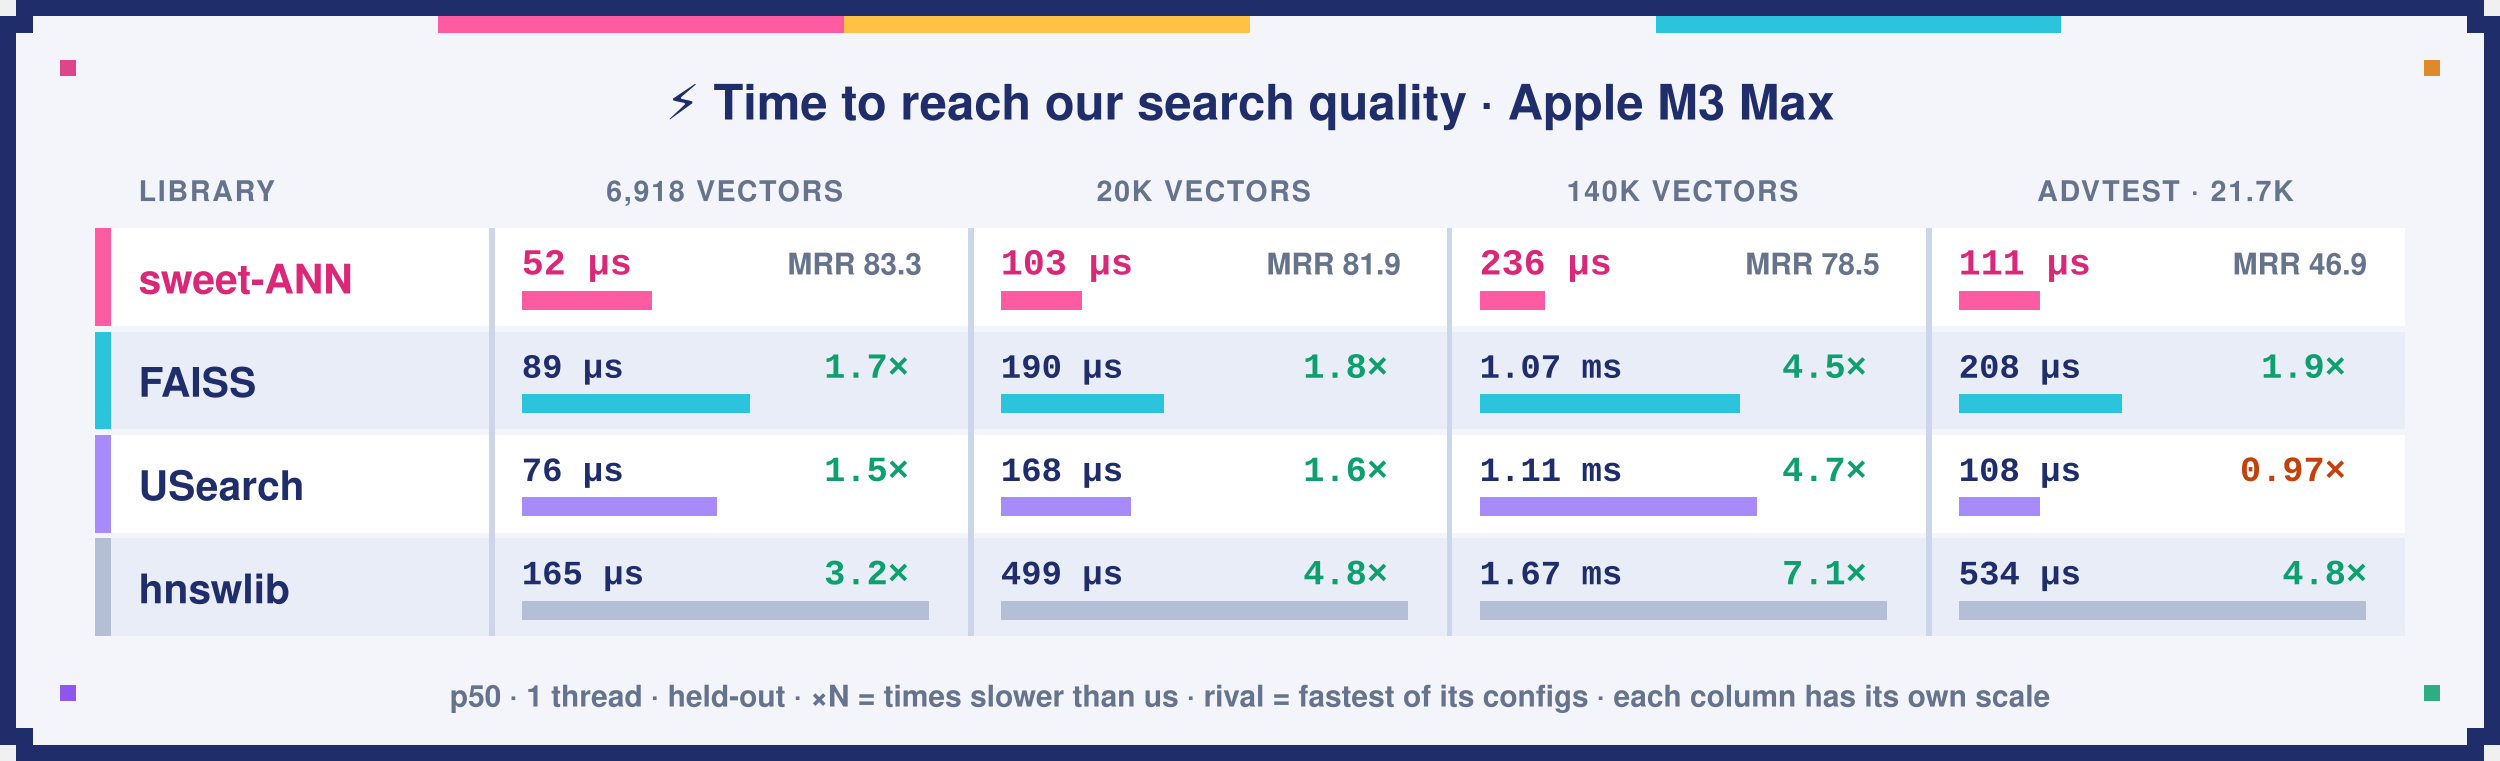
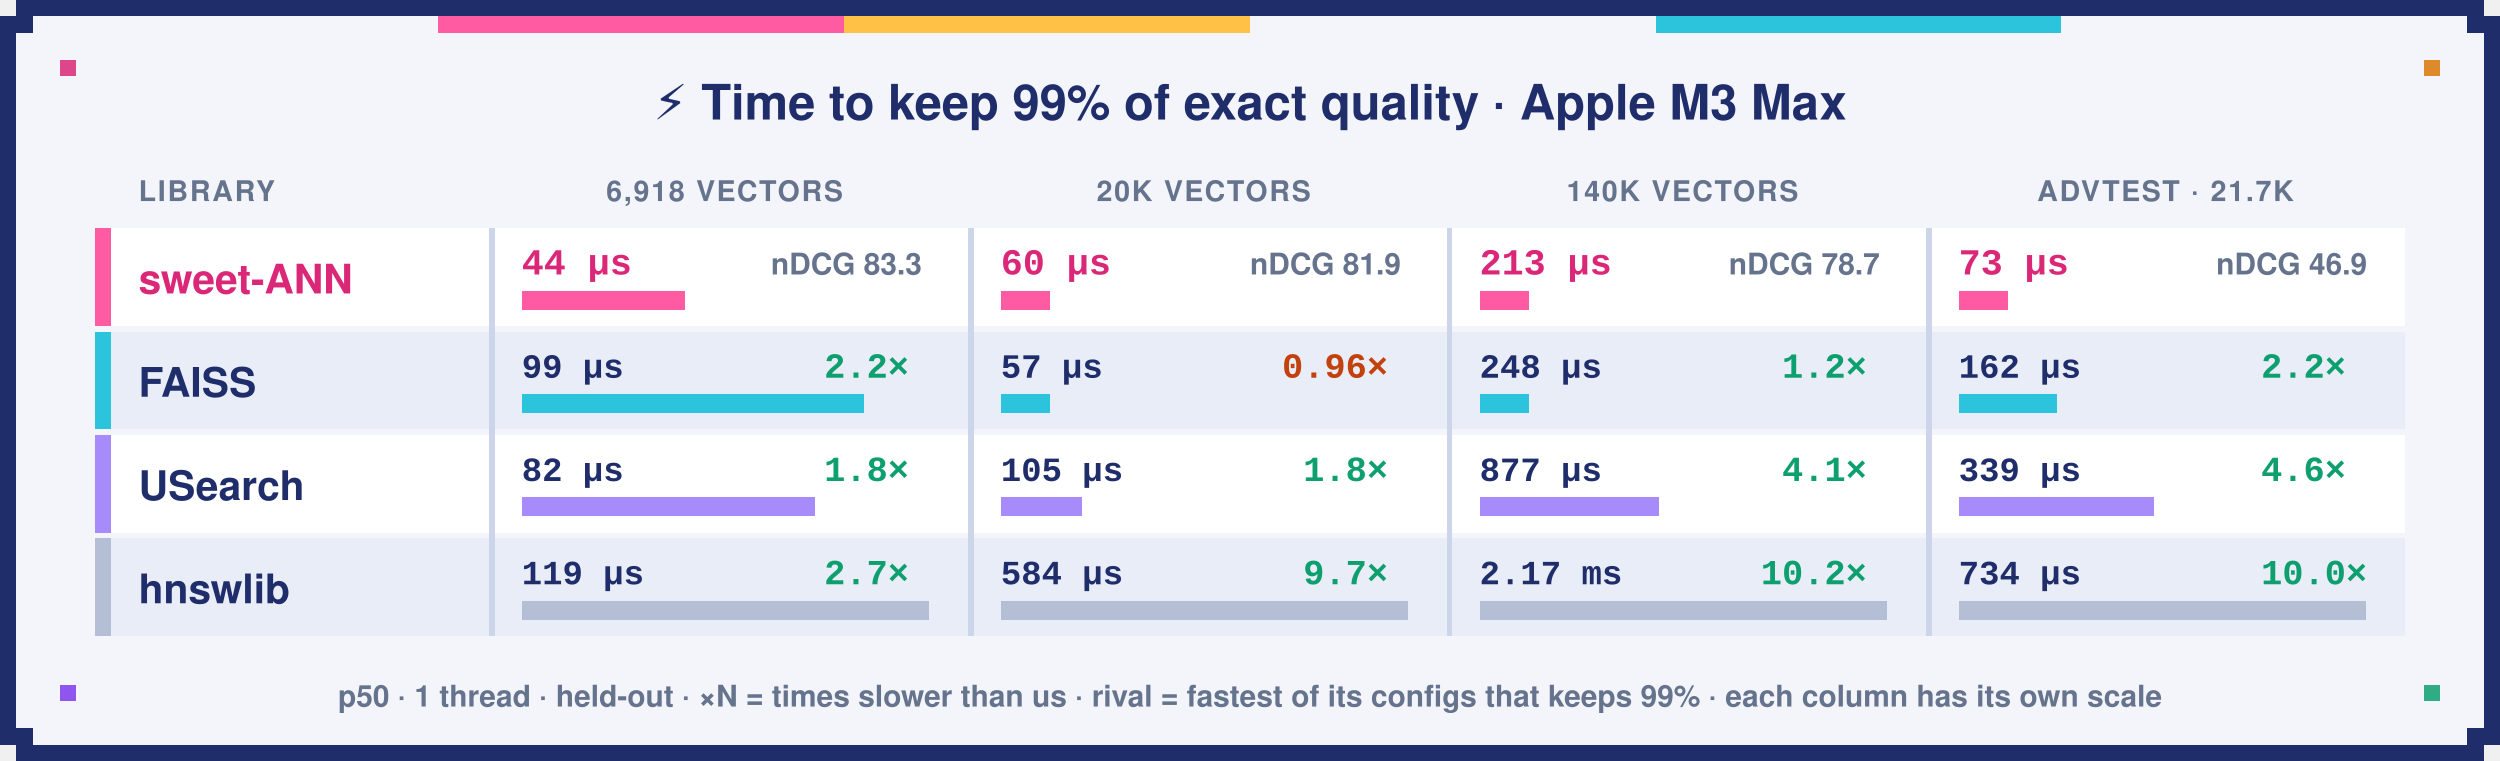
- <svg xmlns="http://www.w3.org/2000/svg" viewBox="0 0 920 280" fill="#1f2d6b" font-family="-apple-system,BlinkMacSystemFont,Segoe UI,Helvetica,Arial,Apple Color Emoji,Segoe UI Emoji,sans-serif" font-weight="800" text-anchor="middle" shape-rendering="crispEdges" aria-label="Time each library needs to reach sweet-ANN MRR@10 on Apple M3 Max, p50, 1 thread, and how many times slower than sweet-ANN; each rival is the fastest of its configs. 6,918 vectors: sweet-ANN 52 µs, FAISS 89 µs (1.7x), USearch 76 µs (1.5x), hnswlib 165 µs (3.2x). 20k vectors: sweet-ANN 103 µs, FAISS 190 µs (1.8x), USearch 168 µs (1.6x), hnswlib 499 µs (4.8x). 140k vectors: sweet-ANN 236 µs, FAISS 1.07 ms (4.5x), USearch 1.11 ms (4.7x), hnswlib 1.67 ms (7.1x). AdvTest 21.7k: sweet-ANN 111 µs, FAISS 208 µs (1.9x), USearch 108 µs (1.0x), hnswlib 534 µs (4.8x).">
+ <svg xmlns="http://www.w3.org/2000/svg" viewBox="0 0 920 280" fill="#1f2d6b" font-family="-apple-system,BlinkMacSystemFont,Segoe UI,Helvetica,Arial,Apple Color Emoji,Segoe UI Emoji,sans-serif" font-weight="800" text-anchor="middle" shape-rendering="crispEdges" aria-label="Time each library needs to keep 99% of exact-search quality (nDCG@10) on Apple M3 Max, p50, 1 thread, held-out, and how many times slower than sweet-ANN; each rival is the fastest of its configs that keeps 99%. 6,918 vectors: sweet-ANN 44 µs, FAISS 99 µs (2.2x), USearch 82 µs (1.8x), hnswlib 119 µs (2.7x). 20k vectors: sweet-ANN 60 µs, FAISS 57 µs (0.96x), USearch 105 µs (1.8x), hnswlib 584 µs (9.7x). 140k vectors: sweet-ANN 213 µs, FAISS 248 µs (1.2x), USearch 877 µs (4.1x), hnswlib 2.17 ms (10.2x). AdvTest 21.7k: sweet-ANN 73 µs, FAISS 162 µs (2.2x), USearch 339 µs (4.6x), hnswlib 734 µs (10.0x).">
  <style>.h{fill:#65738d;font-size:10.5px;font-weight:700;letter-spacing:.65px}.s{fill:#65738d;font-size:11px;font-weight:600}.d{font-family:ui-monospace,SFMono-Regular,SF Mono,Menlo,Consolas,Liberation Mono,monospace;font-weight:600}</style>
  <path d="M6 0h908v6h6v268h-6v6H6v-6H0V6h6z" />
  <path fill="#f3f5fb" d="M12 6h896v6h6v256h-6v6H12v-6H6V12h6z" />
  <path fill="#ff5ba3" d="M161.333 6h149.3v6h-149.3z" />
  <path fill="#ffc247" d="M310.7 6h149.3v6h-149.3z" />
  <path fill="#2cc4dd" d="M609.3 6h149.3v6h-149.3z" />
  <g opacity=".85">
    <path fill="#db2777" d="M22 22h6v6h-6z" />
    <path fill="#d97706" d="M892 22h6v6h-6z" />
    <path fill="#7c3aed" d="M22 252h6v6h-6z" />
    <path fill="#0e9f6e" d="M892 252h6v6h-6z" />
  </g>
-   <text x="460" y="44" font-size="18">⚡ Time to reach our search quality · Apple M3 Max</text>
+   <text x="460" y="44" font-size="18">⚡ Time to keep 99% of exact quality · Apple M3 Max</text>
  <path fill="#fff" d="M35 84h850v36H35zM35 160h850v36H35z" />
  <path fill="#e9edf7" d="M35 122h850v36H35zM35 198h850v36H35z" />
-   <path fill="#ff5ba3" d="M35 84h6v36h-6zM192 107h48v7h-48zM368.3 107h30v7h-30zM544.5 107h24v7h-24zM720.8 107h30v7h-30z" />
-   <path fill="#2cc4dd" d="M35 122h6v36h-6zM192 145h84v7h-84zM368.3 145h60v7h-60zM544.5 145h96v7h-96zM720.8 145h60v7h-60z" />
-   <path fill="#a78bfa" d="M35 160h6v36h-6zM192 183h72v7h-72zM368.3 183h48v7h-48zM544.5 183h102v7h-102zM720.8 183h30v7h-30z" />
+   <path fill="#ff5ba3" d="M35 84h6v36h-6zM192 107h60v7h-60zM368.3 107h18v7h-18zM544.5 107h18v7h-18zM720.8 107h18v7h-18z" />
+   <path fill="#2cc4dd" d="M35 122h6v36h-6zM192 145h126v7h-126zM368.3 145h18v7h-18zM544.5 145h18v7h-18zM720.8 145h36v7h-36z" />
+   <path fill="#a78bfa" d="M35 160h6v36h-6zM192 183h108v7h-108zM368.3 183h30v7h-30zM544.5 183h66v7h-66zM720.8 183h72v7h-72z" />
  <path fill="#b4bfd6" d="M35 198h6v36h-6zM192 221h150v7h-150zM368.3 221h150v7h-150zM544.5 221h150v7h-150zM720.8 221h150v7h-150z" />
  <path fill="#ccd5ea" d="M180 84h2v150h-2zM356.3 84h2v150h-2zM532.5 84h2v150h-2zM708.8 84h2v150h-2z" />
  <text class="h">
    <tspan x="51" y="74" text-anchor="start">LIBRARY</tspan>
    <tspan x="268.1">6,918 VECTORS</tspan>
    <tspan x="444.4">20K VECTORS</tspan>
    <tspan x="620.6">140K VECTORS</tspan>
    <tspan x="796.9">ADVTEST · 21.7K</tspan>
  </text>
  <text text-anchor="start" font-size="15">
    <tspan x="51" y="108" fill="#db2777">sweet-ANN</tspan>
    <tspan x="51" y="146">FAISS</tspan>
    <tspan x="51" y="184">USearch</tspan>
    <tspan x="51" y="222">hnswlib</tspan>
  </text>
  <text text-anchor="start" class="d" font-size="13.5" fill="#db2777">
-     <tspan x="192" y="101">52 µs</tspan>
-     <tspan x="368.3" y="101">103 µs</tspan>
-     <tspan x="544.5" y="101">236 µs</tspan>
-     <tspan x="720.8" y="101">111 µs</tspan>
+     <tspan x="192" y="101">44 µs</tspan>
+     <tspan x="368.3" y="101">60 µs</tspan>
+     <tspan x="544.5" y="101">213 µs</tspan>
+     <tspan x="720.8" y="101">73 µs</tspan>
  </text>
  <text text-anchor="end" class="s">
-     <tspan x="342.3" y="101">MRR 83.3</tspan>
-     <tspan x="518.6" y="101">MRR 81.9</tspan>
-     <tspan x="694.8" y="101">MRR 78.5</tspan>
-     <tspan x="871.1" y="101">MRR 46.9</tspan>
+     <tspan x="342.3" y="101">nDCG 83.3</tspan>
+     <tspan x="518.6" y="101">nDCG 81.9</tspan>
+     <tspan x="694.8" y="101">nDCG 78.7</tspan>
+     <tspan x="871.1" y="101">nDCG 46.9</tspan>
  </text>
  <text text-anchor="start" class="d" font-size="12.5">
-     <tspan x="192" y="139">89 µs</tspan>
-     <tspan x="368.3" y="139">190 µs</tspan>
-     <tspan x="544.5" y="139">1.07 ms</tspan>
-     <tspan x="720.8" y="139">208 µs</tspan>
-     <tspan x="192" y="177">76 µs</tspan>
-     <tspan x="368.3" y="177">168 µs</tspan>
-     <tspan x="544.5" y="177">1.11 ms</tspan>
-     <tspan x="720.8" y="177">108 µs</tspan>
-     <tspan x="192" y="215">165 µs</tspan>
-     <tspan x="368.3" y="215">499 µs</tspan>
-     <tspan x="544.5" y="215">1.67 ms</tspan>
-     <tspan x="720.8" y="215">534 µs</tspan>
+     <tspan x="192" y="139">99 µs</tspan>
+     <tspan x="368.3" y="139">57 µs</tspan>
+     <tspan x="544.5" y="139">248 µs</tspan>
+     <tspan x="720.8" y="139">162 µs</tspan>
+     <tspan x="192" y="177">82 µs</tspan>
+     <tspan x="368.3" y="177">105 µs</tspan>
+     <tspan x="544.5" y="177">877 µs</tspan>
+     <tspan x="720.8" y="177">339 µs</tspan>
+     <tspan x="192" y="215">119 µs</tspan>
+     <tspan x="368.3" y="215">584 µs</tspan>
+     <tspan x="544.5" y="215">2.17 ms</tspan>
+     <tspan x="720.8" y="215">734 µs</tspan>
  </text>
  <text text-anchor="end" class="d" font-size="13" font-weight="700" fill="#0e9f6e">
-     <tspan x="342.3" y="139">1.7×</tspan>
-     <tspan x="518.6" y="139">1.8×</tspan>
-     <tspan x="694.8" y="139">4.5×</tspan>
-     <tspan x="871.1" y="139">1.9×</tspan>
-     <tspan x="342.3" y="177">1.5×</tspan>
-     <tspan x="518.6" y="177">1.6×</tspan>
-     <tspan x="694.8" y="177">4.7×</tspan>
-     <tspan x="871.1" y="177" fill="#c2410c">0.97×</tspan>
-     <tspan x="342.3" y="215">3.2×</tspan>
-     <tspan x="518.6" y="215">4.8×</tspan>
-     <tspan x="694.8" y="215">7.1×</tspan>
-     <tspan x="871.1" y="215">4.8×</tspan>
+     <tspan x="342.3" y="139">2.2×</tspan>
+     <tspan x="518.6" y="139" fill="#c2410c">0.96×</tspan>
+     <tspan x="694.8" y="139">1.2×</tspan>
+     <tspan x="871.1" y="139">2.2×</tspan>
+     <tspan x="342.3" y="177">1.8×</tspan>
+     <tspan x="518.6" y="177">1.8×</tspan>
+     <tspan x="694.8" y="177">4.1×</tspan>
+     <tspan x="871.1" y="177">4.6×</tspan>
+     <tspan x="342.3" y="215">2.7×</tspan>
+     <tspan x="518.6" y="215">9.7×</tspan>
+     <tspan x="694.8" y="215">10.2×</tspan>
+     <tspan x="871.1" y="215">10.0×</tspan>
  </text>
-   <text x="460" y="260" class="s">p50 · 1 thread · held-out · ×N = times slower than us · rival = fastest of its configs · each column has its own scale</text>
+   <text x="460" y="260" class="s">p50 · 1 thread · held-out · ×N = times slower than us · rival = fastest of its configs that keeps 99% · each column has its own scale</text>
</svg>
